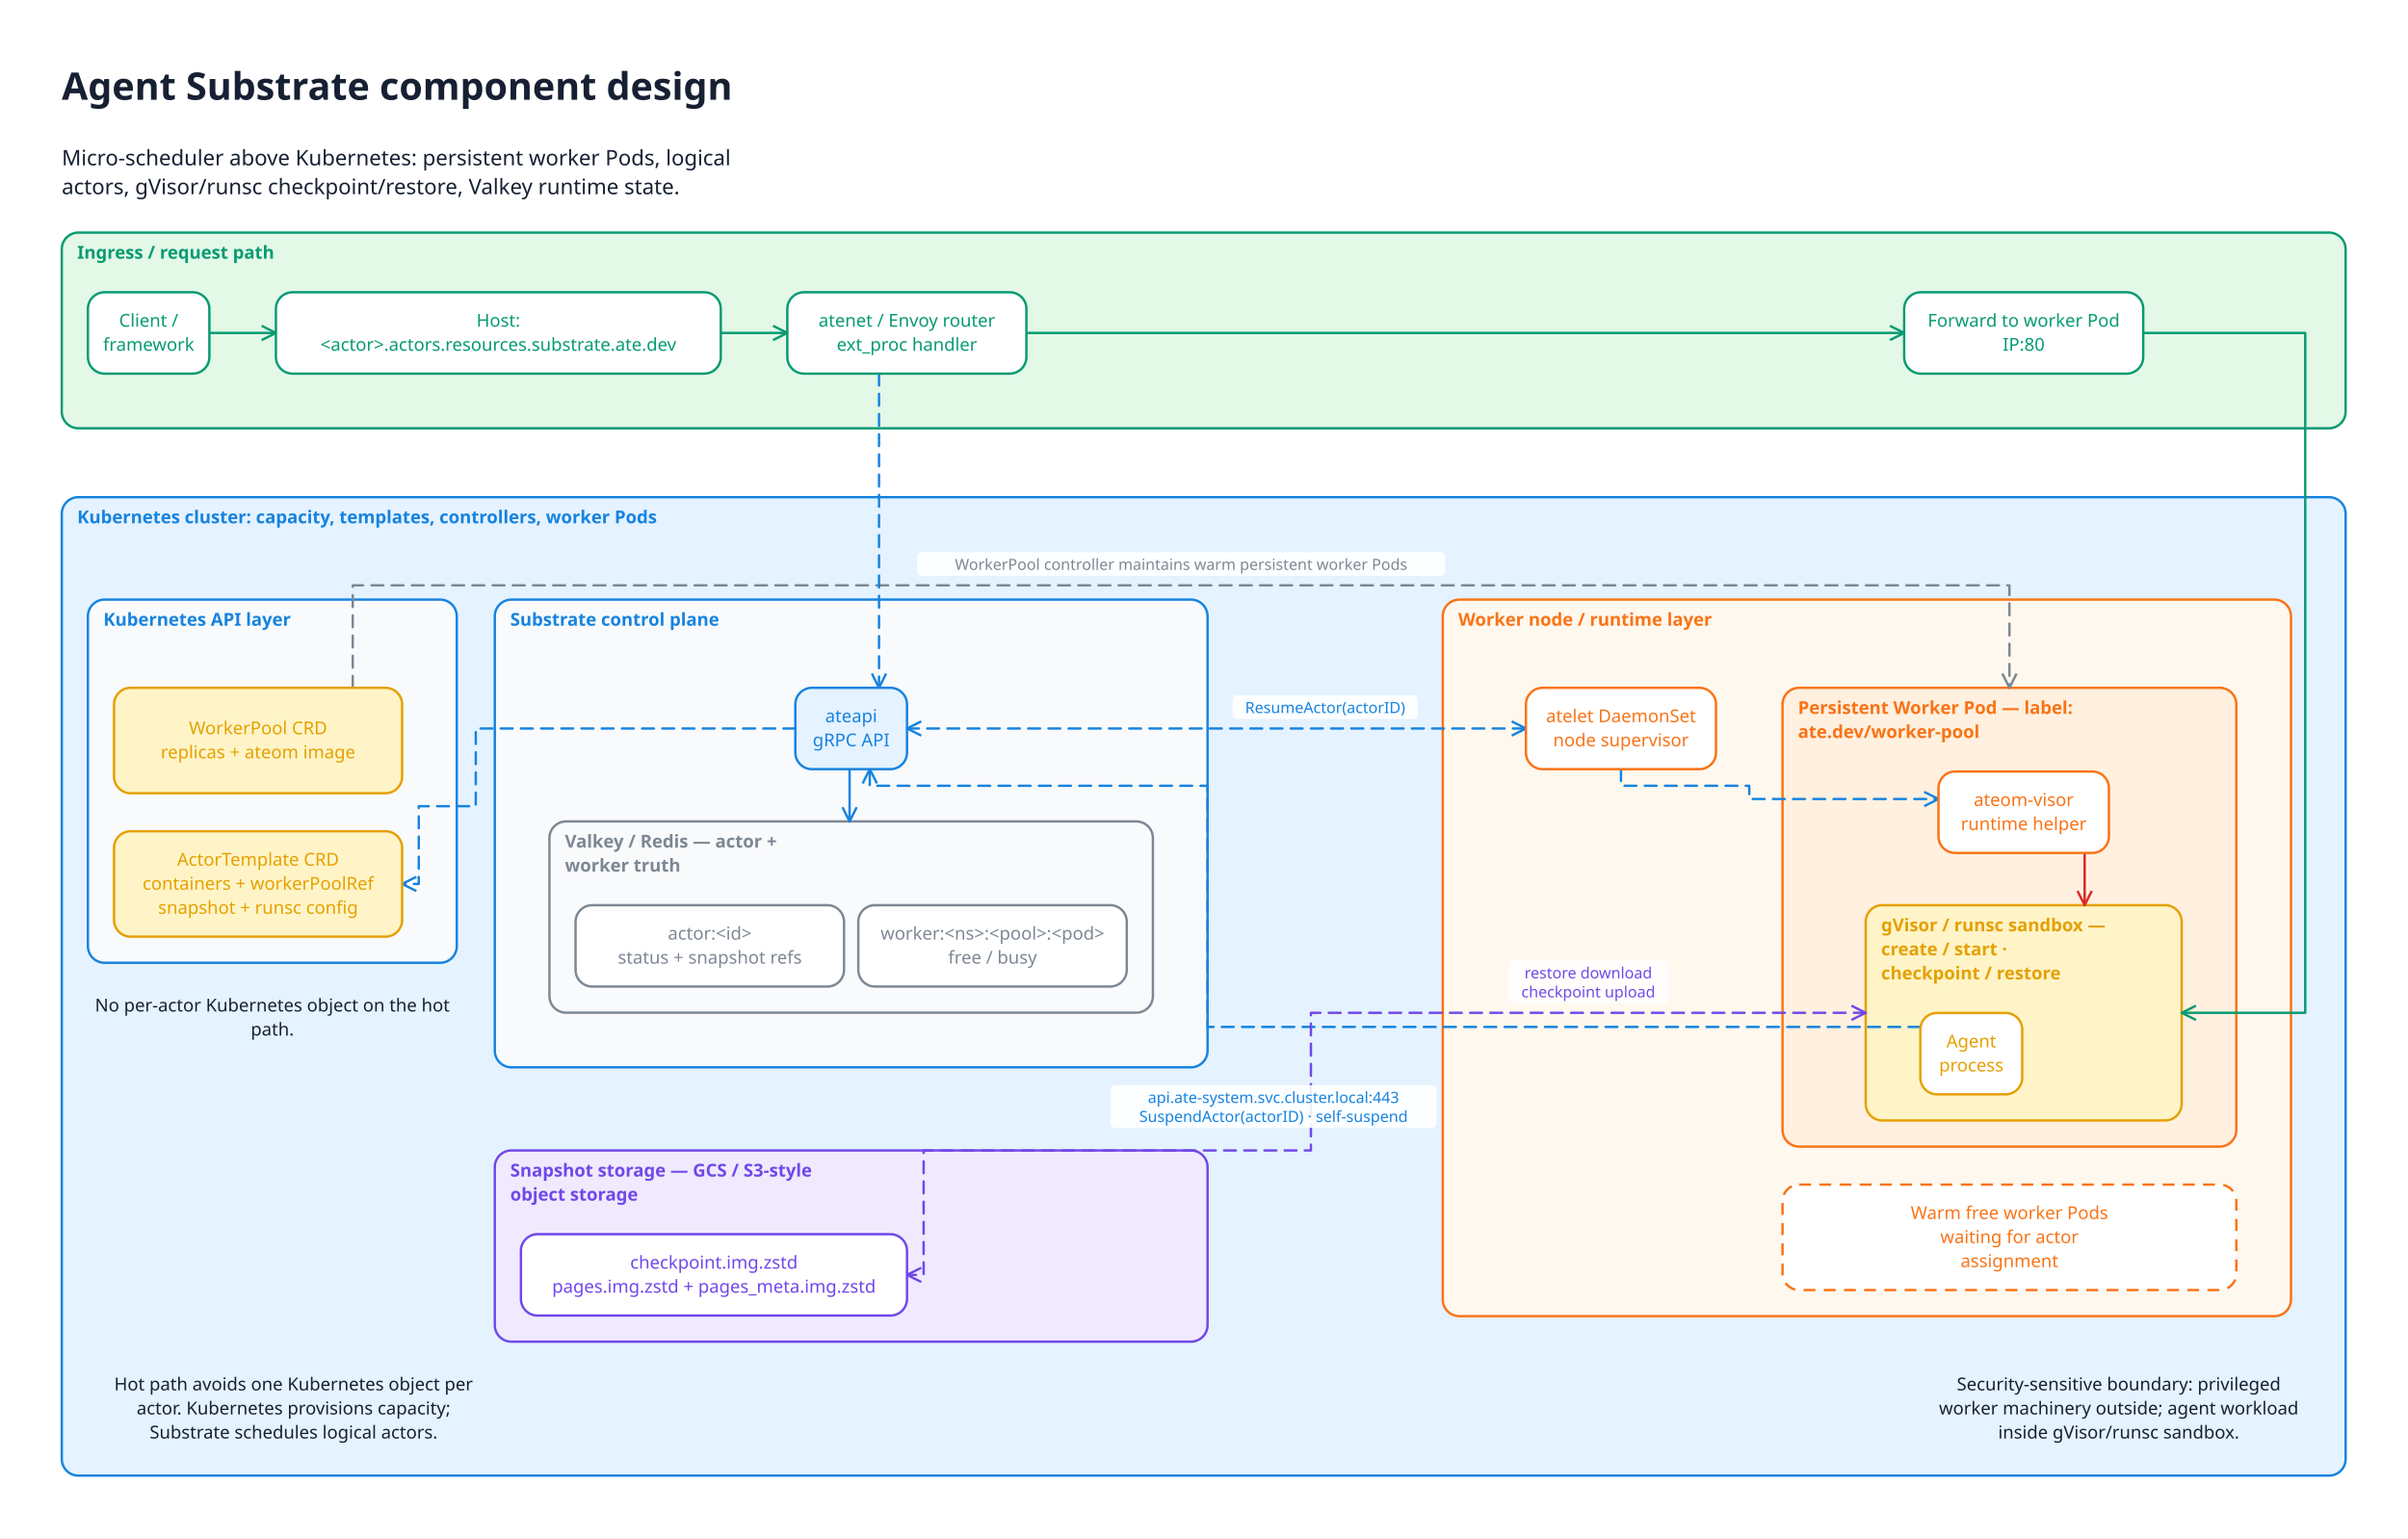
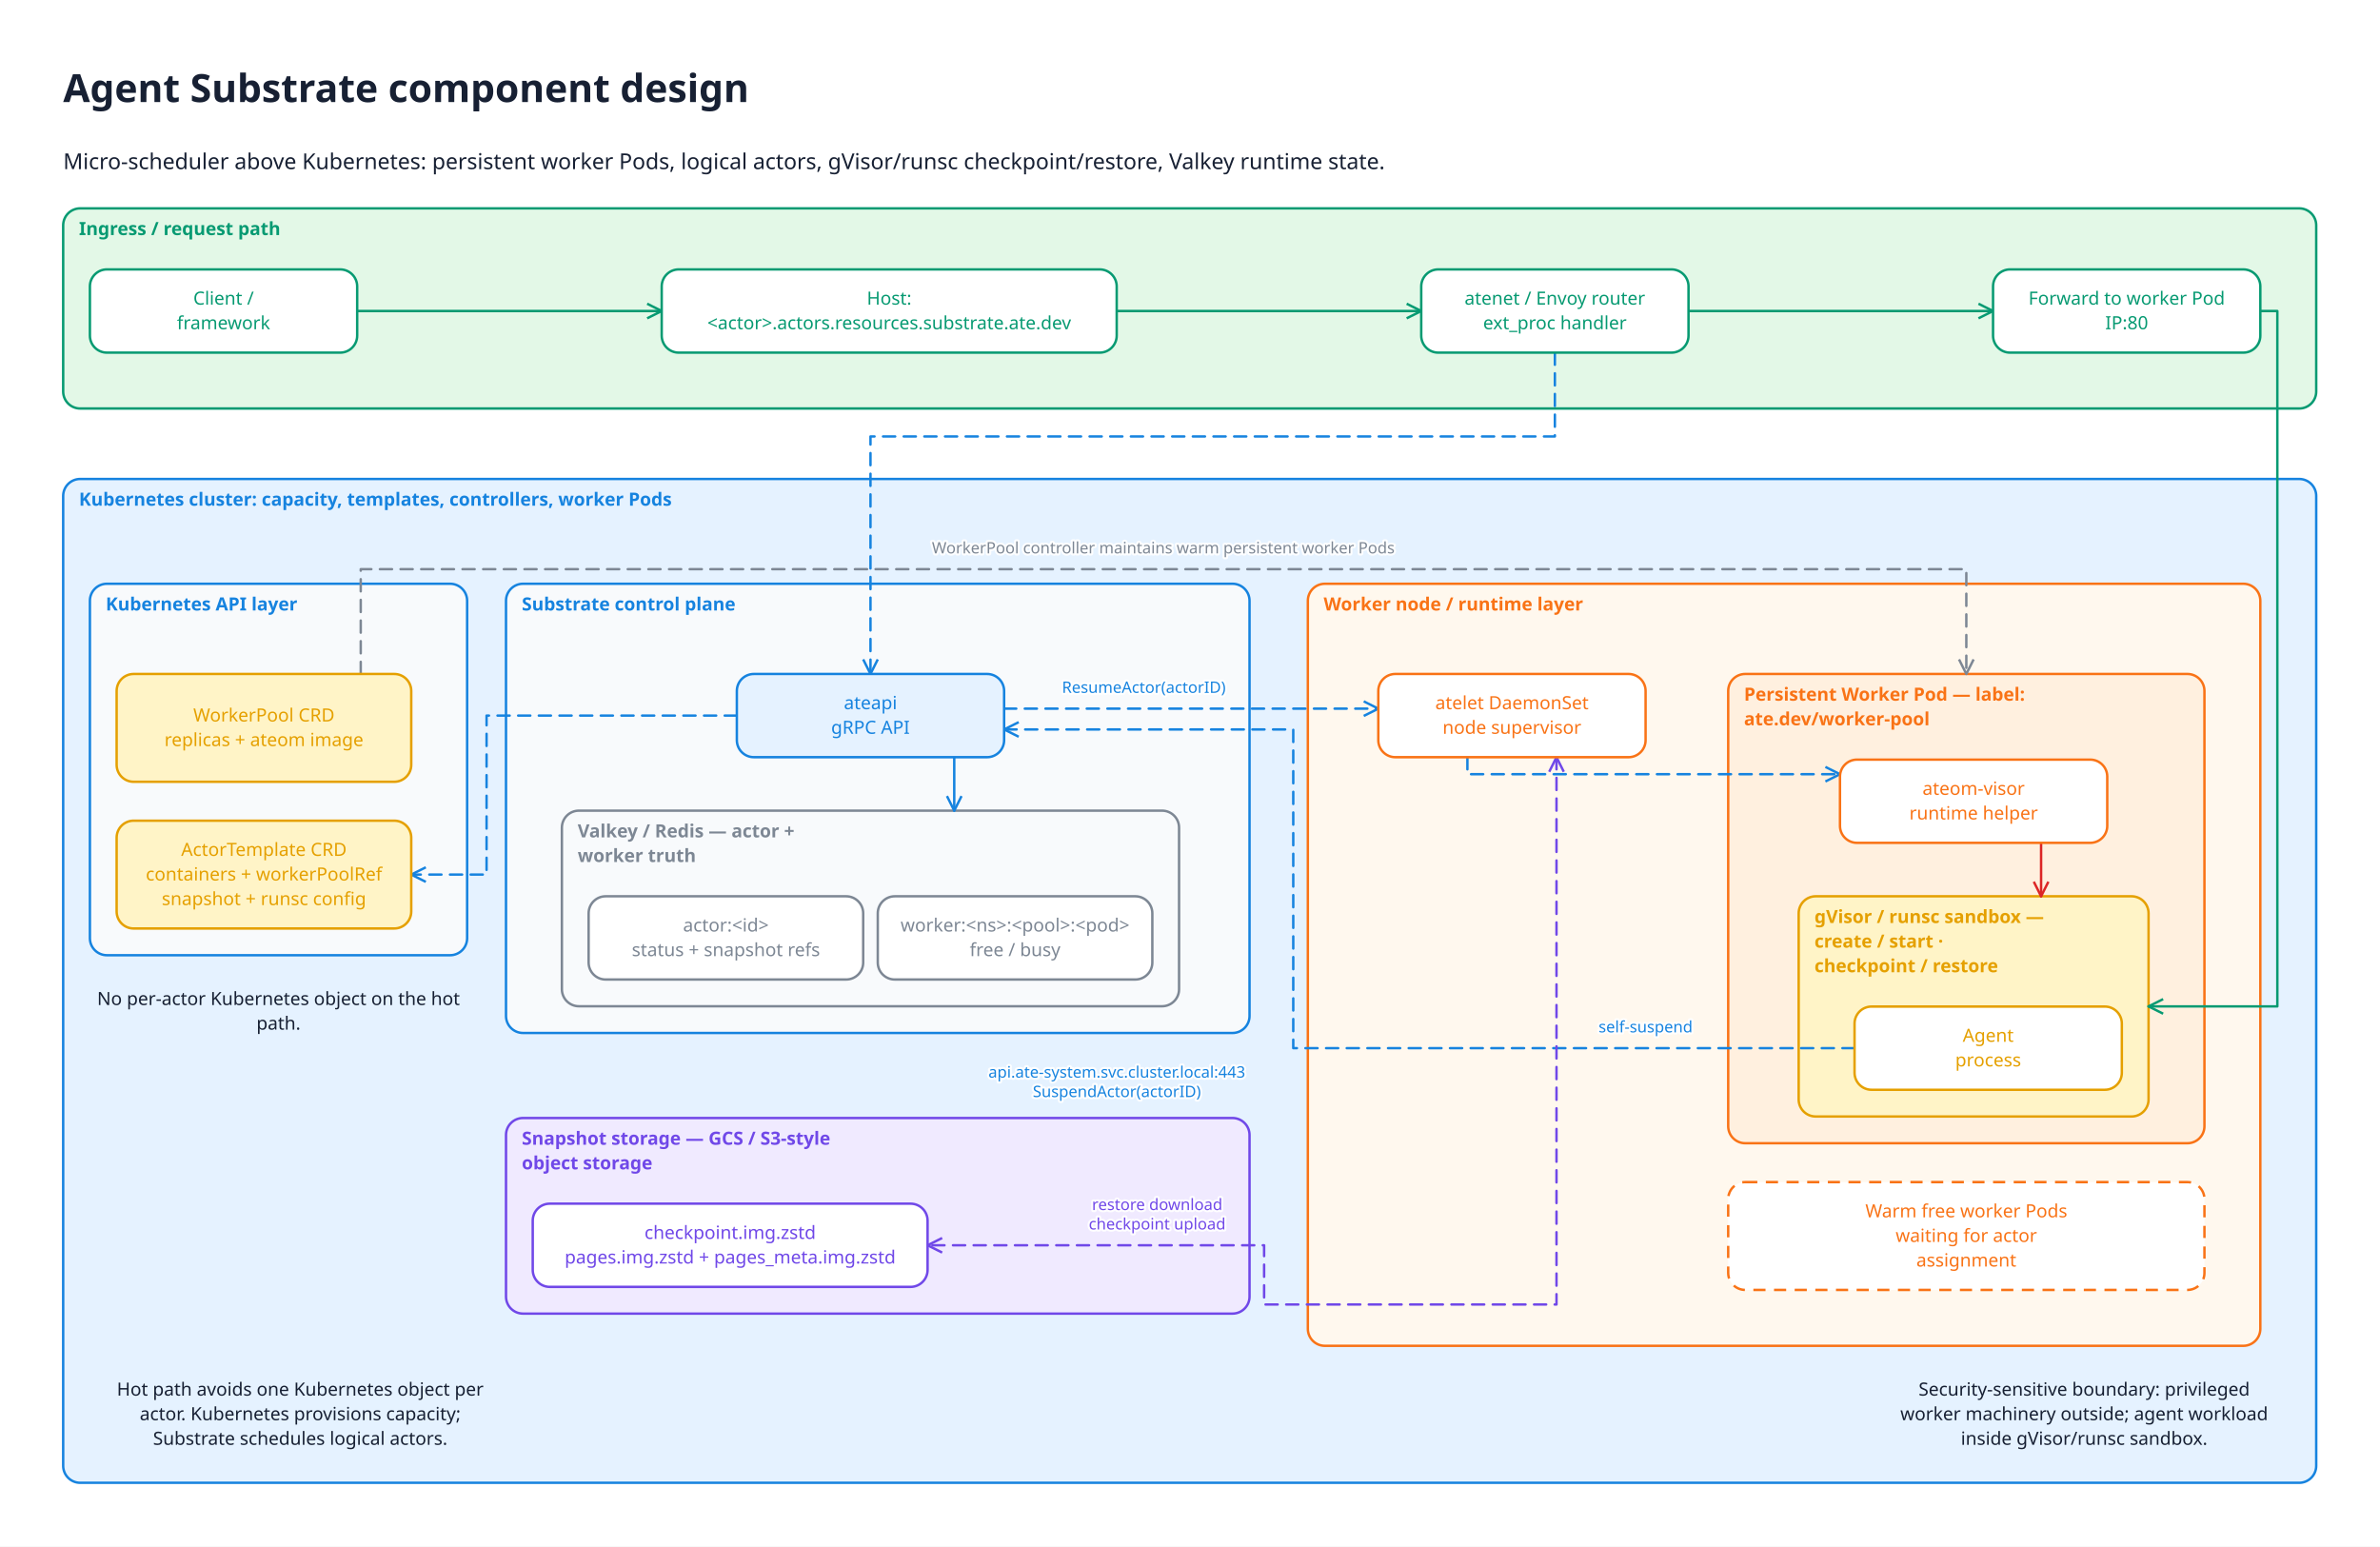
- <svg xmlns="http://www.w3.org/2000/svg" width="2027" height="1295" viewBox="0 0 2027 1295" role="img" aria-label="agent-substrate">
+ <svg xmlns="http://www.w3.org/2000/svg" width="1959" height="1273" viewBox="0 0 1959 1273" role="img" aria-label="agent-substrate">
  <rect width="100%" height="100%" fill="#ffffff" />
  <g id="boundaries">
-     <rect x="52" y="195.8" width="1922.5" height="164.75" rx="14" fill="#e3f8e7" stroke="#079a72" stroke-width="2" />
-     <rect x="52" y="418.55" width="1922.5" height="823.75" rx="14" fill="#e5f2ff" stroke="#1683df" stroke-width="2" />
-     <rect x="74" y="504.8" width="310.5" height="305.75" rx="14" fill="#f8fafc" stroke="#1683df" stroke-width="2" />
-     <rect x="1214.5" y="504.8" width="714" height="603.25" rx="14" fill="#fff8ee" stroke="#f97316" stroke-width="2" />
-     <rect x="416.5" y="504.8" width="600" height="393.75" rx="14" fill="#f8fafc" stroke="#1683df" stroke-width="2" />
-     <rect x="416.5" y="968.55" width="600" height="161" rx="14" fill="#f0eaff" stroke="#7048e8" stroke-width="2" />
-     <rect x="462.5" y="691.55" width="508" height="161" rx="14" fill="#f8fafc" stroke="#7d8794" stroke-width="2" />
-     <rect x="1500.5" y="579.05" width="382" height="386.25" rx="14" fill="#fff0df" stroke="#f97316" stroke-width="2" />
-     <rect x="1570.5" y="762.05" width="266" height="181.25" rx="14" fill="#fff4c7" stroke="#e5a000" stroke-width="2" />
+     <rect x="52" y="171.5" width="1854.5" height="164.75" rx="14" fill="#e3f8e7" stroke="#079a72" stroke-width="2" />
+     <rect x="52" y="394.25" width="1854.5" height="826.25" rx="14" fill="#e5f2ff" stroke="#1683df" stroke-width="2" />
+     <rect x="74" y="480.5" width="310.5" height="305.75" rx="14" fill="#f8fafc" stroke="#1683df" stroke-width="2" />
+     <rect x="1076.5" y="480.5" width="784" height="627.25" rx="14" fill="#fff8ee" stroke="#f97316" stroke-width="2" />
+     <rect x="416.5" y="480.5" width="612" height="369.75" rx="14" fill="#f8fafc" stroke="#1683df" stroke-width="2" />
+     <rect x="416.5" y="920.25" width="612" height="161" rx="14" fill="#f0eaff" stroke="#7048e8" stroke-width="2" />
+     <rect x="462.5" y="667.25" width="508" height="161" rx="14" fill="#f8fafc" stroke="#7d8794" stroke-width="2" />
+     <rect x="1422.5" y="554.75" width="392" height="386.25" rx="14" fill="#fff0df" stroke="#f97316" stroke-width="2" />
+     <rect x="1480.5" y="737.75" width="288" height="181.25" rx="14" fill="#fff4c7" stroke="#e5a000" stroke-width="2" />
  </g>
  <g id="corridor-dividers" />
  <g id="lines">
    <g data-line="$line-1">
-       <polyline points="176.25,280.3 232.25,280.3" fill="none" stroke="#079a72" stroke-width="2" stroke-linejoin="round" stroke-linecap="round" />
-       <path d="M 220.25 286.3 L 232.25 280.3 L 220.25 274.3" fill="none" stroke="#079a72" stroke-width="2" stroke-linejoin="round" />
+       <polyline points="294,256 544.667,256" fill="none" stroke="#079a72" stroke-width="2" stroke-linejoin="round" stroke-linecap="round" />
+       <path d="M 532.667 262 L 544.667 256 L 532.667 250" fill="none" stroke="#079a72" stroke-width="2" stroke-linejoin="round" />
    </g>
    <g data-line="$line-2">
-       <polyline points="606.75,280.3 662.75,280.3" fill="none" stroke="#079a72" stroke-width="2" stroke-linejoin="round" stroke-linecap="round" />
-       <path d="M 650.75 286.3 L 662.75 280.3 L 650.75 274.3" fill="none" stroke="#079a72" stroke-width="2" stroke-linejoin="round" />
+       <polyline points="919.167,256 1169.833,256" fill="none" stroke="#079a72" stroke-width="2" stroke-linejoin="round" stroke-linecap="round" />
+       <path d="M 1157.833 262 L 1169.833 256 L 1157.833 250" fill="none" stroke="#079a72" stroke-width="2" stroke-linejoin="round" />
    </g>
    <g data-line="$line-3">
-       <polyline points="864,280.3 1602.875,280.3" fill="none" stroke="#079a72" stroke-width="2" stroke-linejoin="round" stroke-linecap="round" />
-       <path d="M 1590.875 286.3 L 1602.875 280.3 L 1590.875 274.3" fill="none" stroke="#079a72" stroke-width="2" stroke-linejoin="round" />
+       <polyline points="1389.833,256 1640.5,256" fill="none" stroke="#079a72" stroke-width="2" stroke-linejoin="round" stroke-linecap="round" />
+       <path d="M 1628.5 262 L 1640.5 256 L 1628.5 250" fill="none" stroke="#079a72" stroke-width="2" stroke-linejoin="round" />
    </g>
    <g data-line="$line-4">
-       <polyline points="715.157,647.55 715.157,669.55 715.157,691.55" fill="none" stroke="#1683df" stroke-width="2" stroke-linejoin="round" stroke-linecap="round" />
-       <path d="M 709.157 679.55 L 715.157 691.55 L 721.157 679.55" fill="none" stroke="#1683df" stroke-width="2" stroke-linejoin="round" />
+       <polyline points="785.443,623.25 785.443,667.25" fill="none" stroke="#1683df" stroke-width="2" stroke-linejoin="round" stroke-linecap="round" />
+       <path d="M 779.443 655.25 L 785.443 667.25 L 791.443 655.25" fill="none" stroke="#1683df" stroke-width="2" stroke-linejoin="round" />
    </g>
    <g data-line="$line-5">
-       <polyline points="1754.8,718.05 1754.8,762.05" fill="none" stroke="#dc2626" stroke-width="2" stroke-linejoin="round" stroke-linecap="round" />
-       <path d="M 1748.8 750.05 L 1754.8 762.05 L 1760.8 750.05" fill="none" stroke="#dc2626" stroke-width="2" stroke-linejoin="round" />
+       <polyline points="1680.043,693.75 1680.043,737.75" fill="none" stroke="#dc2626" stroke-width="2" stroke-linejoin="round" stroke-linecap="round" />
+       <path d="M 1674.043 725.75 L 1680.043 737.75 L 1686.043 725.75" fill="none" stroke="#dc2626" stroke-width="2" stroke-linejoin="round" />
    </g>
    <g data-line="supervise-pod">
-       <polyline points="1364.5,647.55 1364.5,661.55 1472.5,661.55 1472.5,672.675 1631.75,672.675" fill="none" stroke="#1683df" stroke-width="2" stroke-linejoin="round" stroke-linecap="round" stroke-dasharray="10 7" />
-       <path d="M 1619.75 678.675 L 1631.75 672.675 L 1619.75 666.675" fill="none" stroke="#1683df" stroke-width="2" stroke-linejoin="round" />
+       <polyline points="1207.833,623.25 1207.833,637.25 1394.5,637.25 1514.5,637.25" fill="none" stroke="#1683df" stroke-width="2" stroke-linejoin="round" stroke-linecap="round" stroke-dasharray="10 7" />
+       <path d="M 1502.5 643.25 L 1514.5 637.25 L 1502.5 631.25" fill="none" stroke="#1683df" stroke-width="2" stroke-linejoin="round" />
    </g>
    <g data-line="actor-template-api">
-       <polyline points="669.5,613.3 400.5,613.3 400.5,678.737 352.5,678.737 352.5,744.175 338.5,744.175" fill="none" stroke="#1683df" stroke-width="2" stroke-linejoin="round" stroke-linecap="round" stroke-dasharray="10 7" />
-       <path d="M 350.5 738.175 L 338.5 744.175 L 350.5 750.175" fill="none" stroke="#1683df" stroke-width="2" stroke-linejoin="round" />
+       <polyline points="606.5,589 400.5,589 400.5,719.875 338.5,719.875" fill="none" stroke="#1683df" stroke-width="2" stroke-linejoin="round" stroke-linecap="round" stroke-dasharray="10 7" />
+       <path d="M 350.5 713.875 L 338.5 719.875 L 350.5 725.875" fill="none" stroke="#1683df" stroke-width="2" stroke-linejoin="round" />
    </g>
    <g data-line="resume-actor">
-       <polyline points="763.5,613.3 1284.5,613.3" fill="none" stroke="#1683df" stroke-width="2" stroke-linejoin="round" stroke-linecap="round" stroke-dasharray="10 7" />
-       <path d="M 775.5 607.3 L 763.5 613.3 L 775.5 619.3" fill="none" stroke="#1683df" stroke-width="2" stroke-linejoin="round" />
-       <path d="M 1272.5 619.3 L 1284.5 613.3 L 1272.5 607.3" fill="none" stroke="#1683df" stroke-width="2" stroke-linejoin="round" />
+       <polyline points="826.5,583.292 1134.5,583.292" fill="none" stroke="#1683df" stroke-width="2" stroke-linejoin="round" stroke-linecap="round" stroke-dasharray="10 7" />
+       <path d="M 1122.5 589.292 L 1134.5 583.292 L 1122.5 577.292" fill="none" stroke="#1683df" stroke-width="2" stroke-linejoin="round" />
    </g>
    <g data-line="self-suspend">
-       <polyline points="1616.5,864.55 1127.5,864.55 1016.5,864.55 1016.5,661.55 732.167,661.55 732.167,647.55" fill="none" stroke="#1683df" stroke-width="2" stroke-linejoin="round" stroke-linecap="round" stroke-dasharray="10 7" />
-       <path d="M 738.167 659.55 L 732.167 647.55 L 726.167 659.55" fill="none" stroke="#1683df" stroke-width="2" stroke-linejoin="round" />
+       <polyline points="1526.5,862.75 1064.5,862.75 1064.5,600.417 826.5,600.417" fill="none" stroke="#1683df" stroke-width="2" stroke-linejoin="round" stroke-linecap="round" stroke-dasharray="10 7" />
+       <path d="M 838.5 594.417 L 826.5 600.417 L 838.5 606.417" fill="none" stroke="#1683df" stroke-width="2" stroke-linejoin="round" />
    </g>
    <g data-line="checkpoint-transfer">
-       <polyline points="1570.5,852.675 1103.5,852.675 1103.5,968.55 777.5,968.55 777.5,1073.3 763.5,1073.3" fill="none" stroke="#7048e8" stroke-width="2" stroke-linejoin="round" stroke-linecap="round" stroke-dasharray="10 7" />
-       <path d="M 1558.5 858.675 L 1570.5 852.675 L 1558.5 846.675" fill="none" stroke="#7048e8" stroke-width="2" stroke-linejoin="round" />
-       <path d="M 775.5 1067.3 L 763.5 1073.3 L 775.5 1079.3" fill="none" stroke="#7048e8" stroke-width="2" stroke-linejoin="round" />
+       <polyline points="1281.167,623.25 1281.167,1073.75 1040.5,1073.75 1040.5,1025 763.5,1025" fill="none" stroke="#7048e8" stroke-width="2" stroke-linejoin="round" stroke-linecap="round" stroke-dasharray="10 7" />
+       <path d="M 1287.167 635.25 L 1281.167 623.25 L 1275.167 635.25" fill="none" stroke="#7048e8" stroke-width="2" stroke-linejoin="round" />
+       <path d="M 775.5 1019 L 763.5 1025 L 775.5 1031" fill="none" stroke="#7048e8" stroke-width="2" stroke-linejoin="round" />
    </g>
    <g data-line="worker-pool-controller">
-       <polyline points="296.929,579.05 296.929,492.8 1691.5,492.8 1691.5,579.05" fill="none" stroke="#7d8794" stroke-width="2" stroke-linejoin="round" stroke-linecap="round" stroke-dasharray="10 7" />
-       <path d="M 1685.5 567.05 L 1691.5 579.05 L 1697.5 567.05" fill="none" stroke="#7d8794" stroke-width="2" stroke-linejoin="round" />
+       <polyline points="296.929,554.75 296.929,468.5 1618.5,468.5 1618.5,554.75" fill="none" stroke="#7d8794" stroke-width="2" stroke-linejoin="round" stroke-linecap="round" stroke-dasharray="10 7" />
+       <path d="M 1612.5 542.75 L 1618.5 554.75 L 1624.5 542.75" fill="none" stroke="#7d8794" stroke-width="2" stroke-linejoin="round" />
    </g>
    <g data-line="ingress-control">
-       <polyline points="739.938,314.55 739.938,579.05" fill="none" stroke="#1683df" stroke-width="2" stroke-linejoin="round" stroke-linecap="round" stroke-dasharray="10 7" />
-       <path d="M 733.938 567.05 L 739.938 579.05 L 745.938 567.05" fill="none" stroke="#1683df" stroke-width="2" stroke-linejoin="round" />
+       <polyline points="1279.833,290.25 1279.833,359.25 716.5,359.25 716.5,554.75" fill="none" stroke="#1683df" stroke-width="2" stroke-linejoin="round" stroke-linecap="round" stroke-dasharray="10 7" />
+       <path d="M 710.5 542.75 L 716.5 554.75 L 722.5 542.75" fill="none" stroke="#1683df" stroke-width="2" stroke-linejoin="round" />
    </g>
    <g data-line="request-to-agent">
-       <polyline points="1804.125,280.3 1940.5,280.3 1940.5,852.675 1836.5,852.675" fill="none" stroke="#079a72" stroke-width="2" stroke-linejoin="round" stroke-linecap="round" />
-       <path d="M 1848.5 846.675 L 1836.5 852.675 L 1848.5 858.675" fill="none" stroke="#079a72" stroke-width="2" stroke-linejoin="round" />
+       <polyline points="1860.5,256 1874.5,256 1874.5,828.375 1768.5,828.375" fill="none" stroke="#079a72" stroke-width="2" stroke-linejoin="round" stroke-linecap="round" />
+       <path d="M 1780.5 822.375 L 1768.5 828.375 L 1780.5 834.375" fill="none" stroke="#079a72" stroke-width="2" stroke-linejoin="round" />
    </g>
  </g>
  <g id="objects">
-     <rect x="74" y="246.05" width="102.25" height="68.5" rx="14" fill="#ffffff" stroke="#079a72" stroke-width="2" />
-     <rect x="232.25" y="246.05" width="374.5" height="68.5" rx="14" fill="#ffffff" stroke="#079a72" stroke-width="2" />
-     <rect x="662.75" y="246.05" width="201.25" height="68.5" rx="14" fill="#ffffff" stroke="#079a72" stroke-width="2" />
-     <rect x="1602.875" y="246.05" width="201.25" height="68.5" rx="14" fill="#ffffff" stroke="#079a72" stroke-width="2" />
-     <rect x="96" y="579.05" width="242.5" height="88.75" rx="14" fill="#fff4c7" stroke="#e5a000" stroke-width="2" />
-     <rect x="96" y="699.8" width="242.5" height="88.75" rx="14" fill="#fff4c7" stroke="#e5a000" stroke-width="2" />
-     <rect x="669.5" y="579.05" width="94" height="68.5" rx="14" fill="#e5f2ff" stroke="#1683df" stroke-width="2" />
-     <rect x="484.5" y="762.05" width="226" height="68.5" rx="14" fill="#ffffff" stroke="#7d8794" stroke-width="2" />
-     <rect x="722.5" y="762.05" width="226" height="68.5" rx="14" fill="#ffffff" stroke="#7d8794" stroke-width="2" />
-     <rect x="438.5" y="1039.05" width="325" height="68.5" rx="14" fill="#ffffff" stroke="#7048e8" stroke-width="2" />
-     <rect x="1284.5" y="579.05" width="160" height="68.5" rx="14" fill="#ffffff" stroke="#f97316" stroke-width="2" />
-     <rect x="1631.75" y="649.55" width="143.5" height="68.5" rx="14" fill="#ffffff" stroke="#f97316" stroke-width="2" />
-     <rect x="1616.5" y="852.8" width="85.75" height="68.5" rx="14" fill="#ffffff" stroke="#e5a000" stroke-width="2" />
-     <rect x="1500.5" y="997.3" width="382" height="88.75" rx="14" fill="#ffffff" stroke="#f97316" stroke-width="2" stroke-dasharray="10 7" />
+     <rect x="74" y="221.75" width="220" height="68.5" rx="14" fill="#ffffff" stroke="#079a72" stroke-width="2" />
+     <rect x="544.667" y="221.75" width="374.5" height="68.5" rx="14" fill="#ffffff" stroke="#079a72" stroke-width="2" />
+     <rect x="1169.833" y="221.75" width="220" height="68.5" rx="14" fill="#ffffff" stroke="#079a72" stroke-width="2" />
+     <rect x="1640.5" y="221.75" width="220" height="68.5" rx="14" fill="#ffffff" stroke="#079a72" stroke-width="2" />
+     <rect x="96" y="554.75" width="242.5" height="88.75" rx="14" fill="#fff4c7" stroke="#e5a000" stroke-width="2" />
+     <rect x="96" y="675.5" width="242.5" height="88.75" rx="14" fill="#fff4c7" stroke="#e5a000" stroke-width="2" />
+     <rect x="606.5" y="554.75" width="220" height="68.5" rx="14" fill="#e5f2ff" stroke="#1683df" stroke-width="2" />
+     <rect x="484.5" y="737.75" width="226" height="68.5" rx="14" fill="#ffffff" stroke="#7d8794" stroke-width="2" />
+     <rect x="722.5" y="737.75" width="226" height="68.5" rx="14" fill="#ffffff" stroke="#7d8794" stroke-width="2" />
+     <rect x="438.5" y="990.75" width="325" height="68.5" rx="14" fill="#ffffff" stroke="#7048e8" stroke-width="2" />
+     <rect x="1134.5" y="554.75" width="220" height="68.5" rx="14" fill="#ffffff" stroke="#f97316" stroke-width="2" />
+     <rect x="1514.5" y="625.25" width="220" height="68.5" rx="14" fill="#ffffff" stroke="#f97316" stroke-width="2" />
+     <rect x="1526.5" y="828.5" width="220" height="68.5" rx="14" fill="#ffffff" stroke="#e5a000" stroke-width="2" />
+     <rect x="1422.5" y="973" width="392" height="88.75" rx="14" fill="#ffffff" stroke="#f97316" stroke-width="2" stroke-dasharray="10 7" />
  </g>
  <g id="ports" />
  <g id="text">
    <text x="52" y="84" text-anchor="start" fill="#172033" font-family="ui-rounded, 'Comic Sans MS', sans-serif" font-size="32" font-weight="700">Agent Substrate component design</text>
-     <text x="52" y="139.2" text-anchor="start" fill="#172033" font-family="ui-rounded, 'Comic Sans MS', sans-serif" font-size="18" font-weight="450">Micro-scheduler above Kubernetes: persistent worker Pods, logical</text>
-     <text x="52" y="163.5" text-anchor="start" fill="#172033" font-family="ui-rounded, 'Comic Sans MS', sans-serif" font-size="18" font-weight="450">actors, gVisor/runsc checkpoint/restore, Valkey runtime state.</text>
-     <text x="65" y="217.8" text-anchor="start" fill="#079a72" font-family="ui-rounded, 'Comic Sans MS', sans-serif" font-size="15" font-weight="700">Ingress / request path</text>
-     <text x="125.125" y="275.05" text-anchor="middle" fill="#079a72" font-family="ui-rounded, 'Comic Sans MS', sans-serif" font-size="15" font-weight="450">Client /</text>
-     <text x="125.125" y="295.3" text-anchor="middle" fill="#079a72" font-family="ui-rounded, 'Comic Sans MS', sans-serif" font-size="15" font-weight="450">framework</text>
-     <text x="419.5" y="275.05" text-anchor="middle" fill="#079a72" font-family="ui-rounded, 'Comic Sans MS', sans-serif" font-size="15" font-weight="450">Host:</text>
-     <text x="419.5" y="295.3" text-anchor="middle" fill="#079a72" font-family="ui-rounded, 'Comic Sans MS', sans-serif" font-size="15" font-weight="450">&lt;actor&gt;.actors.resources.substrate.ate.dev</text>
-     <text x="763.375" y="275.05" text-anchor="middle" fill="#079a72" font-family="ui-rounded, 'Comic Sans MS', sans-serif" font-size="15" font-weight="450">atenet / Envoy router</text>
-     <text x="763.375" y="295.3" text-anchor="middle" fill="#079a72" font-family="ui-rounded, 'Comic Sans MS', sans-serif" font-size="15" font-weight="450">ext_proc handler</text>
-     <text x="1703.5" y="275.05" text-anchor="middle" fill="#079a72" font-family="ui-rounded, 'Comic Sans MS', sans-serif" font-size="15" font-weight="450">Forward to worker Pod</text>
-     <text x="1703.5" y="295.3" text-anchor="middle" fill="#079a72" font-family="ui-rounded, 'Comic Sans MS', sans-serif" font-size="15" font-weight="450">IP:80</text>
-     <text x="65" y="440.55" text-anchor="start" fill="#1683df" font-family="ui-rounded, 'Comic Sans MS', sans-serif" font-size="15" font-weight="700">Kubernetes cluster: capacity, templates, controllers, worker Pods</text>
-     <text x="87" y="526.8" text-anchor="start" fill="#1683df" font-family="ui-rounded, 'Comic Sans MS', sans-serif" font-size="15" font-weight="700">Kubernetes API layer</text>
-     <text x="217.25" y="618.175" text-anchor="middle" fill="#e5a000" font-family="ui-rounded, 'Comic Sans MS', sans-serif" font-size="15" font-weight="450">WorkerPool CRD</text>
-     <text x="217.25" y="638.425" text-anchor="middle" fill="#e5a000" font-family="ui-rounded, 'Comic Sans MS', sans-serif" font-size="15" font-weight="450">replicas + ateom image</text>
-     <text x="217.25" y="728.8" text-anchor="middle" fill="#e5a000" font-family="ui-rounded, 'Comic Sans MS', sans-serif" font-size="15" font-weight="450">ActorTemplate CRD</text>
-     <text x="217.25" y="749.05" text-anchor="middle" fill="#e5a000" font-family="ui-rounded, 'Comic Sans MS', sans-serif" font-size="15" font-weight="450">containers + workerPoolRef</text>
-     <text x="217.25" y="769.3" text-anchor="middle" fill="#e5a000" font-family="ui-rounded, 'Comic Sans MS', sans-serif" font-size="15" font-weight="450">snapshot + runsc config</text>
-     <text x="429.5" y="526.8" text-anchor="start" fill="#1683df" font-family="ui-rounded, 'Comic Sans MS', sans-serif" font-size="15" font-weight="700">Substrate control plane</text>
-     <text x="716.5" y="608.05" text-anchor="middle" fill="#1683df" font-family="ui-rounded, 'Comic Sans MS', sans-serif" font-size="15" font-weight="450">ateapi</text>
-     <text x="716.5" y="628.3" text-anchor="middle" fill="#1683df" font-family="ui-rounded, 'Comic Sans MS', sans-serif" font-size="15" font-weight="450">gRPC API</text>
-     <text x="475.5" y="713.55" text-anchor="start" fill="#7d8794" font-family="ui-rounded, 'Comic Sans MS', sans-serif" font-size="15" font-weight="700">Valkey / Redis — actor +</text>
-     <text x="475.5" y="733.8" text-anchor="start" fill="#7d8794" font-family="ui-rounded, 'Comic Sans MS', sans-serif" font-size="15" font-weight="700">worker truth</text>
-     <text x="597.5" y="791.05" text-anchor="middle" fill="#7d8794" font-family="ui-rounded, 'Comic Sans MS', sans-serif" font-size="15" font-weight="450">actor:&lt;id&gt;</text>
-     <text x="597.5" y="811.3" text-anchor="middle" fill="#7d8794" font-family="ui-rounded, 'Comic Sans MS', sans-serif" font-size="15" font-weight="450">status + snapshot refs</text>
-     <text x="835.5" y="791.05" text-anchor="middle" fill="#7d8794" font-family="ui-rounded, 'Comic Sans MS', sans-serif" font-size="15" font-weight="450">worker:&lt;ns&gt;:&lt;pool&gt;:&lt;pod&gt;</text>
-     <text x="835.5" y="811.3" text-anchor="middle" fill="#7d8794" font-family="ui-rounded, 'Comic Sans MS', sans-serif" font-size="15" font-weight="450">free / busy</text>
-     <text x="429.5" y="990.55" text-anchor="start" fill="#7048e8" font-family="ui-rounded, 'Comic Sans MS', sans-serif" font-size="15" font-weight="700">Snapshot storage — GCS / S3-style</text>
-     <text x="429.5" y="1010.8" text-anchor="start" fill="#7048e8" font-family="ui-rounded, 'Comic Sans MS', sans-serif" font-size="15" font-weight="700">object storage</text>
-     <text x="601" y="1068.05" text-anchor="middle" fill="#7048e8" font-family="ui-rounded, 'Comic Sans MS', sans-serif" font-size="15" font-weight="450">checkpoint.img.zstd</text>
-     <text x="601" y="1088.3" text-anchor="middle" fill="#7048e8" font-family="ui-rounded, 'Comic Sans MS', sans-serif" font-size="15" font-weight="450">pages.img.zstd + pages_meta.img.zstd</text>
-     <text x="1227.5" y="526.8" text-anchor="start" fill="#f97316" font-family="ui-rounded, 'Comic Sans MS', sans-serif" font-size="15" font-weight="700">Worker node / runtime layer</text>
-     <text x="1364.5" y="608.05" text-anchor="middle" fill="#f97316" font-family="ui-rounded, 'Comic Sans MS', sans-serif" font-size="15" font-weight="450">atelet DaemonSet</text>
-     <text x="1364.5" y="628.3" text-anchor="middle" fill="#f97316" font-family="ui-rounded, 'Comic Sans MS', sans-serif" font-size="15" font-weight="450">node supervisor</text>
-     <text x="1513.5" y="601.05" text-anchor="start" fill="#f97316" font-family="ui-rounded, 'Comic Sans MS', sans-serif" font-size="15" font-weight="700">Persistent Worker Pod — label:</text>
-     <text x="1513.5" y="621.3" text-anchor="start" fill="#f97316" font-family="ui-rounded, 'Comic Sans MS', sans-serif" font-size="15" font-weight="700">ate.dev/worker-pool</text>
-     <text x="1703.5" y="678.55" text-anchor="middle" fill="#f97316" font-family="ui-rounded, 'Comic Sans MS', sans-serif" font-size="15" font-weight="450">ateom-visor</text>
-     <text x="1703.5" y="698.8" text-anchor="middle" fill="#f97316" font-family="ui-rounded, 'Comic Sans MS', sans-serif" font-size="15" font-weight="450">runtime helper</text>
-     <text x="1583.5" y="784.05" text-anchor="start" fill="#e5a000" font-family="ui-rounded, 'Comic Sans MS', sans-serif" font-size="15" font-weight="700">gVisor / runsc sandbox —</text>
-     <text x="1583.5" y="804.3" text-anchor="start" fill="#e5a000" font-family="ui-rounded, 'Comic Sans MS', sans-serif" font-size="15" font-weight="700">create / start ·</text>
-     <text x="1583.5" y="824.55" text-anchor="start" fill="#e5a000" font-family="ui-rounded, 'Comic Sans MS', sans-serif" font-size="15" font-weight="700">checkpoint / restore</text>
-     <text x="1659.375" y="881.8" text-anchor="middle" fill="#e5a000" font-family="ui-rounded, 'Comic Sans MS', sans-serif" font-size="15" font-weight="450">Agent</text>
-     <text x="1659.375" y="902.05" text-anchor="middle" fill="#e5a000" font-family="ui-rounded, 'Comic Sans MS', sans-serif" font-size="15" font-weight="450">process</text>
-     <text x="1691.5" y="1026.3" text-anchor="middle" fill="#f97316" font-family="ui-rounded, 'Comic Sans MS', sans-serif" font-size="15" font-weight="450">Warm free worker Pods</text>
-     <text x="1691.5" y="1046.55" text-anchor="middle" fill="#f97316" font-family="ui-rounded, 'Comic Sans MS', sans-serif" font-size="15" font-weight="450">waiting for actor</text>
-     <text x="1691.5" y="1066.8" text-anchor="middle" fill="#f97316" font-family="ui-rounded, 'Comic Sans MS', sans-serif" font-size="15" font-weight="450">assignment</text>
-     <text x="229.25" y="851.55" text-anchor="middle" fill="#172033" font-family="ui-rounded, 'Comic Sans MS', sans-serif" font-size="15" font-weight="450">No per-actor Kubernetes object on the hot</text>
-     <text x="229.25" y="871.8" text-anchor="middle" fill="#172033" font-family="ui-rounded, 'Comic Sans MS', sans-serif" font-size="15" font-weight="450">path.</text>
-     <text x="247.125" y="1170.55" text-anchor="middle" fill="#172033" font-family="ui-rounded, 'Comic Sans MS', sans-serif" font-size="15" font-weight="450">Hot path avoids one Kubernetes object per</text>
-     <text x="247.125" y="1190.8" text-anchor="middle" fill="#172033" font-family="ui-rounded, 'Comic Sans MS', sans-serif" font-size="15" font-weight="450">actor. Kubernetes provisions capacity;</text>
-     <text x="247.125" y="1211.05" text-anchor="middle" fill="#172033" font-family="ui-rounded, 'Comic Sans MS', sans-serif" font-size="15" font-weight="450">Substrate schedules logical actors.</text>
-     <text x="1783.5" y="1170.55" text-anchor="middle" fill="#172033" font-family="ui-rounded, 'Comic Sans MS', sans-serif" font-size="15" font-weight="450">Security-sensitive boundary: privileged</text>
-     <text x="1783.5" y="1190.8" text-anchor="middle" fill="#172033" font-family="ui-rounded, 'Comic Sans MS', sans-serif" font-size="15" font-weight="450">worker machinery outside; agent workload</text>
-     <text x="1783.5" y="1211.05" text-anchor="middle" fill="#172033" font-family="ui-rounded, 'Comic Sans MS', sans-serif" font-size="15" font-weight="450">inside gVisor/runsc sandbox.</text>
-     <g>
-       <rect x="1037.5" y="585.3" width="156" height="20" rx="4" fill="#ffffff" fill-opacity=".9" />
-       <text x="1115.5" y="600.3" text-anchor="middle" font-family="ui-rounded, sans-serif" font-size="13" fill="#1683df">ResumeActor(actorID)</text>
+     <text x="52" y="139.2" text-anchor="start" fill="#172033" font-family="ui-rounded, 'Comic Sans MS', sans-serif" font-size="18" font-weight="450">Micro-scheduler above Kubernetes: persistent worker Pods, logical actors, gVisor/runsc checkpoint/restore, Valkey runtime state.</text>
+     <text x="65" y="193.5" text-anchor="start" fill="#079a72" font-family="ui-rounded, 'Comic Sans MS', sans-serif" font-size="15" font-weight="700">Ingress / request path</text>
+     <text x="184" y="250.75" text-anchor="middle" fill="#079a72" font-family="ui-rounded, 'Comic Sans MS', sans-serif" font-size="15" font-weight="450">Client /</text>
+     <text x="184" y="271" text-anchor="middle" fill="#079a72" font-family="ui-rounded, 'Comic Sans MS', sans-serif" font-size="15" font-weight="450">framework</text>
+     <text x="731.917" y="250.75" text-anchor="middle" fill="#079a72" font-family="ui-rounded, 'Comic Sans MS', sans-serif" font-size="15" font-weight="450">Host:</text>
+     <text x="731.917" y="271" text-anchor="middle" fill="#079a72" font-family="ui-rounded, 'Comic Sans MS', sans-serif" font-size="15" font-weight="450">&lt;actor&gt;.actors.resources.substrate.ate.dev</text>
+     <text x="1279.833" y="250.75" text-anchor="middle" fill="#079a72" font-family="ui-rounded, 'Comic Sans MS', sans-serif" font-size="15" font-weight="450">atenet / Envoy router</text>
+     <text x="1279.833" y="271" text-anchor="middle" fill="#079a72" font-family="ui-rounded, 'Comic Sans MS', sans-serif" font-size="15" font-weight="450">ext_proc handler</text>
+     <text x="1750.5" y="250.75" text-anchor="middle" fill="#079a72" font-family="ui-rounded, 'Comic Sans MS', sans-serif" font-size="15" font-weight="450">Forward to worker Pod</text>
+     <text x="1750.5" y="271" text-anchor="middle" fill="#079a72" font-family="ui-rounded, 'Comic Sans MS', sans-serif" font-size="15" font-weight="450">IP:80</text>
+     <text x="65" y="416.25" text-anchor="start" fill="#1683df" font-family="ui-rounded, 'Comic Sans MS', sans-serif" font-size="15" font-weight="700">Kubernetes cluster: capacity, templates, controllers, worker Pods</text>
+     <text x="87" y="502.5" text-anchor="start" fill="#1683df" font-family="ui-rounded, 'Comic Sans MS', sans-serif" font-size="15" font-weight="700">Kubernetes API layer</text>
+     <text x="217.25" y="593.875" text-anchor="middle" fill="#e5a000" font-family="ui-rounded, 'Comic Sans MS', sans-serif" font-size="15" font-weight="450">WorkerPool CRD</text>
+     <text x="217.25" y="614.125" text-anchor="middle" fill="#e5a000" font-family="ui-rounded, 'Comic Sans MS', sans-serif" font-size="15" font-weight="450">replicas + ateom image</text>
+     <text x="217.25" y="704.5" text-anchor="middle" fill="#e5a000" font-family="ui-rounded, 'Comic Sans MS', sans-serif" font-size="15" font-weight="450">ActorTemplate CRD</text>
+     <text x="217.25" y="724.75" text-anchor="middle" fill="#e5a000" font-family="ui-rounded, 'Comic Sans MS', sans-serif" font-size="15" font-weight="450">containers + workerPoolRef</text>
+     <text x="217.25" y="745" text-anchor="middle" fill="#e5a000" font-family="ui-rounded, 'Comic Sans MS', sans-serif" font-size="15" font-weight="450">snapshot + runsc config</text>
+     <text x="429.5" y="502.5" text-anchor="start" fill="#1683df" font-family="ui-rounded, 'Comic Sans MS', sans-serif" font-size="15" font-weight="700">Substrate control plane</text>
+     <text x="716.5" y="583.75" text-anchor="middle" fill="#1683df" font-family="ui-rounded, 'Comic Sans MS', sans-serif" font-size="15" font-weight="450">ateapi</text>
+     <text x="716.5" y="604" text-anchor="middle" fill="#1683df" font-family="ui-rounded, 'Comic Sans MS', sans-serif" font-size="15" font-weight="450">gRPC API</text>
+     <text x="475.5" y="689.25" text-anchor="start" fill="#7d8794" font-family="ui-rounded, 'Comic Sans MS', sans-serif" font-size="15" font-weight="700">Valkey / Redis — actor +</text>
+     <text x="475.5" y="709.5" text-anchor="start" fill="#7d8794" font-family="ui-rounded, 'Comic Sans MS', sans-serif" font-size="15" font-weight="700">worker truth</text>
+     <text x="597.5" y="766.75" text-anchor="middle" fill="#7d8794" font-family="ui-rounded, 'Comic Sans MS', sans-serif" font-size="15" font-weight="450">actor:&lt;id&gt;</text>
+     <text x="597.5" y="787" text-anchor="middle" fill="#7d8794" font-family="ui-rounded, 'Comic Sans MS', sans-serif" font-size="15" font-weight="450">status + snapshot refs</text>
+     <text x="835.5" y="766.75" text-anchor="middle" fill="#7d8794" font-family="ui-rounded, 'Comic Sans MS', sans-serif" font-size="15" font-weight="450">worker:&lt;ns&gt;:&lt;pool&gt;:&lt;pod&gt;</text>
+     <text x="835.5" y="787" text-anchor="middle" fill="#7d8794" font-family="ui-rounded, 'Comic Sans MS', sans-serif" font-size="15" font-weight="450">free / busy</text>
+     <text x="429.5" y="942.25" text-anchor="start" fill="#7048e8" font-family="ui-rounded, 'Comic Sans MS', sans-serif" font-size="15" font-weight="700">Snapshot storage — GCS / S3-style</text>
+     <text x="429.5" y="962.5" text-anchor="start" fill="#7048e8" font-family="ui-rounded, 'Comic Sans MS', sans-serif" font-size="15" font-weight="700">object storage</text>
+     <text x="601" y="1019.75" text-anchor="middle" fill="#7048e8" font-family="ui-rounded, 'Comic Sans MS', sans-serif" font-size="15" font-weight="450">checkpoint.img.zstd</text>
+     <text x="601" y="1040" text-anchor="middle" fill="#7048e8" font-family="ui-rounded, 'Comic Sans MS', sans-serif" font-size="15" font-weight="450">pages.img.zstd + pages_meta.img.zstd</text>
+     <text x="1089.5" y="502.5" text-anchor="start" fill="#f97316" font-family="ui-rounded, 'Comic Sans MS', sans-serif" font-size="15" font-weight="700">Worker node / runtime layer</text>
+     <text x="1244.5" y="583.75" text-anchor="middle" fill="#f97316" font-family="ui-rounded, 'Comic Sans MS', sans-serif" font-size="15" font-weight="450">atelet DaemonSet</text>
+     <text x="1244.5" y="604" text-anchor="middle" fill="#f97316" font-family="ui-rounded, 'Comic Sans MS', sans-serif" font-size="15" font-weight="450">node supervisor</text>
+     <text x="1435.5" y="576.75" text-anchor="start" fill="#f97316" font-family="ui-rounded, 'Comic Sans MS', sans-serif" font-size="15" font-weight="700">Persistent Worker Pod — label:</text>
+     <text x="1435.5" y="597" text-anchor="start" fill="#f97316" font-family="ui-rounded, 'Comic Sans MS', sans-serif" font-size="15" font-weight="700">ate.dev/worker-pool</text>
+     <text x="1624.5" y="654.25" text-anchor="middle" fill="#f97316" font-family="ui-rounded, 'Comic Sans MS', sans-serif" font-size="15" font-weight="450">ateom-visor</text>
+     <text x="1624.5" y="674.5" text-anchor="middle" fill="#f97316" font-family="ui-rounded, 'Comic Sans MS', sans-serif" font-size="15" font-weight="450">runtime helper</text>
+     <text x="1493.5" y="759.75" text-anchor="start" fill="#e5a000" font-family="ui-rounded, 'Comic Sans MS', sans-serif" font-size="15" font-weight="700">gVisor / runsc sandbox —</text>
+     <text x="1493.5" y="780" text-anchor="start" fill="#e5a000" font-family="ui-rounded, 'Comic Sans MS', sans-serif" font-size="15" font-weight="700">create / start ·</text>
+     <text x="1493.5" y="800.25" text-anchor="start" fill="#e5a000" font-family="ui-rounded, 'Comic Sans MS', sans-serif" font-size="15" font-weight="700">checkpoint / restore</text>
+     <text x="1636.5" y="857.5" text-anchor="middle" fill="#e5a000" font-family="ui-rounded, 'Comic Sans MS', sans-serif" font-size="15" font-weight="450">Agent</text>
+     <text x="1636.5" y="877.75" text-anchor="middle" fill="#e5a000" font-family="ui-rounded, 'Comic Sans MS', sans-serif" font-size="15" font-weight="450">process</text>
+     <text x="1618.5" y="1002" text-anchor="middle" fill="#f97316" font-family="ui-rounded, 'Comic Sans MS', sans-serif" font-size="15" font-weight="450">Warm free worker Pods</text>
+     <text x="1618.5" y="1022.25" text-anchor="middle" fill="#f97316" font-family="ui-rounded, 'Comic Sans MS', sans-serif" font-size="15" font-weight="450">waiting for actor</text>
+     <text x="1618.5" y="1042.5" text-anchor="middle" fill="#f97316" font-family="ui-rounded, 'Comic Sans MS', sans-serif" font-size="15" font-weight="450">assignment</text>
+     <text x="229.25" y="827.25" text-anchor="middle" fill="#172033" font-family="ui-rounded, 'Comic Sans MS', sans-serif" font-size="15" font-weight="450">No per-actor Kubernetes object on the hot</text>
+     <text x="229.25" y="847.5" text-anchor="middle" fill="#172033" font-family="ui-rounded, 'Comic Sans MS', sans-serif" font-size="15" font-weight="450">path.</text>
+     <text x="247.125" y="1148.75" text-anchor="middle" fill="#172033" font-family="ui-rounded, 'Comic Sans MS', sans-serif" font-size="15" font-weight="450">Hot path avoids one Kubernetes object per</text>
+     <text x="247.125" y="1169" text-anchor="middle" fill="#172033" font-family="ui-rounded, 'Comic Sans MS', sans-serif" font-size="15" font-weight="450">actor. Kubernetes provisions capacity;</text>
+     <text x="247.125" y="1189.25" text-anchor="middle" fill="#172033" font-family="ui-rounded, 'Comic Sans MS', sans-serif" font-size="15" font-weight="450">Substrate schedules logical actors.</text>
+     <text x="1715.5" y="1148.75" text-anchor="middle" fill="#172033" font-family="ui-rounded, 'Comic Sans MS', sans-serif" font-size="15" font-weight="450">Security-sensitive boundary: privileged</text>
+     <text x="1715.5" y="1169" text-anchor="middle" fill="#172033" font-family="ui-rounded, 'Comic Sans MS', sans-serif" font-size="15" font-weight="450">worker machinery outside; agent workload</text>
+     <text x="1715.5" y="1189.25" text-anchor="middle" fill="#172033" font-family="ui-rounded, 'Comic Sans MS', sans-serif" font-size="15" font-weight="450">inside gVisor/runsc sandbox.</text>
+     <g data-line-label="resume-actor">
+       <text x="941.5" y="570.292" text-anchor="middle" font-family="ui-rounded, sans-serif" font-size="13" fill="#1683df" stroke="#ffffff" stroke-opacity=".92" stroke-width="3.5" stroke-linejoin="round" paint-order="stroke fill">ResumeActor(actorID)</text>
    </g>
-     <g>
-       <rect x="934.8" y="913.55" width="274.4" height="36" rx="4" fill="#ffffff" fill-opacity=".9" />
-       <text x="1072" y="928.55" text-anchor="middle" font-family="ui-rounded, sans-serif" font-size="13" fill="#1683df">api.ate-system.svc.cluster.local:443</text>
-       <text x="1072" y="944.55" text-anchor="middle" font-family="ui-rounded, sans-serif" font-size="13" fill="#1683df">SuspendActor(actorID) · self-suspend</text>
+     <g data-line-label="self-suspend">
+       <text x="1354.5" y="849.75" text-anchor="middle" font-family="ui-rounded, sans-serif" font-size="13" fill="#1683df" stroke="#ffffff" stroke-opacity=".92" stroke-width="3.5" stroke-linejoin="round" paint-order="stroke fill">self-suspend</text>
    </g>
-     <g>
-       <rect x="1270.1" y="808.675" width="133.8" height="36" rx="4" fill="#ffffff" fill-opacity=".9" />
-       <text x="1337" y="823.675" text-anchor="middle" font-family="ui-rounded, sans-serif" font-size="13" fill="#7048e8">restore download</text>
-       <text x="1337" y="839.675" text-anchor="middle" font-family="ui-rounded, sans-serif" font-size="13" fill="#7048e8">checkpoint upload</text>
+     <g data-line-label="self-suspend">
+       <text x="919.3" y="887" text-anchor="middle" font-family="ui-rounded, sans-serif" font-size="13" fill="#1683df" stroke="#ffffff" stroke-opacity=".92" stroke-width="3.5" stroke-linejoin="round" paint-order="stroke fill">api.ate-system.svc.cluster.local:443</text>
+       <text x="919.3" y="903" text-anchor="middle" font-family="ui-rounded, sans-serif" font-size="13" fill="#1683df" stroke="#ffffff" stroke-opacity=".92" stroke-width="3.5" stroke-linejoin="round" paint-order="stroke fill">SuspendActor(actorID)</text>
    </g>
-     <g>
-       <rect x="771.914" y="464.8" width="444.6" height="20" rx="4" fill="#ffffff" fill-opacity=".9" />
-       <text x="994.214" y="479.8" text-anchor="middle" font-family="ui-rounded, sans-serif" font-size="13" fill="#7d8794">WorkerPool controller maintains warm persistent worker Pods</text>
+     <g data-line-label="checkpoint-transfer">
+       <text x="952.5" y="996" text-anchor="middle" font-family="ui-rounded, sans-serif" font-size="13" fill="#7048e8" stroke="#ffffff" stroke-opacity=".92" stroke-width="3.5" stroke-linejoin="round" paint-order="stroke fill">restore download</text>
+       <text x="952.5" y="1012" text-anchor="middle" font-family="ui-rounded, sans-serif" font-size="13" fill="#7048e8" stroke="#ffffff" stroke-opacity=".92" stroke-width="3.5" stroke-linejoin="round" paint-order="stroke fill">checkpoint upload</text>
+     </g>
+     <g data-line-label="worker-pool-controller">
+       <text x="957.5" y="455.5" text-anchor="middle" font-family="ui-rounded, sans-serif" font-size="13" fill="#7d8794" stroke="#ffffff" stroke-opacity=".92" stroke-width="3.5" stroke-linejoin="round" paint-order="stroke fill">WorkerPool controller maintains warm persistent worker Pods</text>
    </g>
  </g>
</svg>
